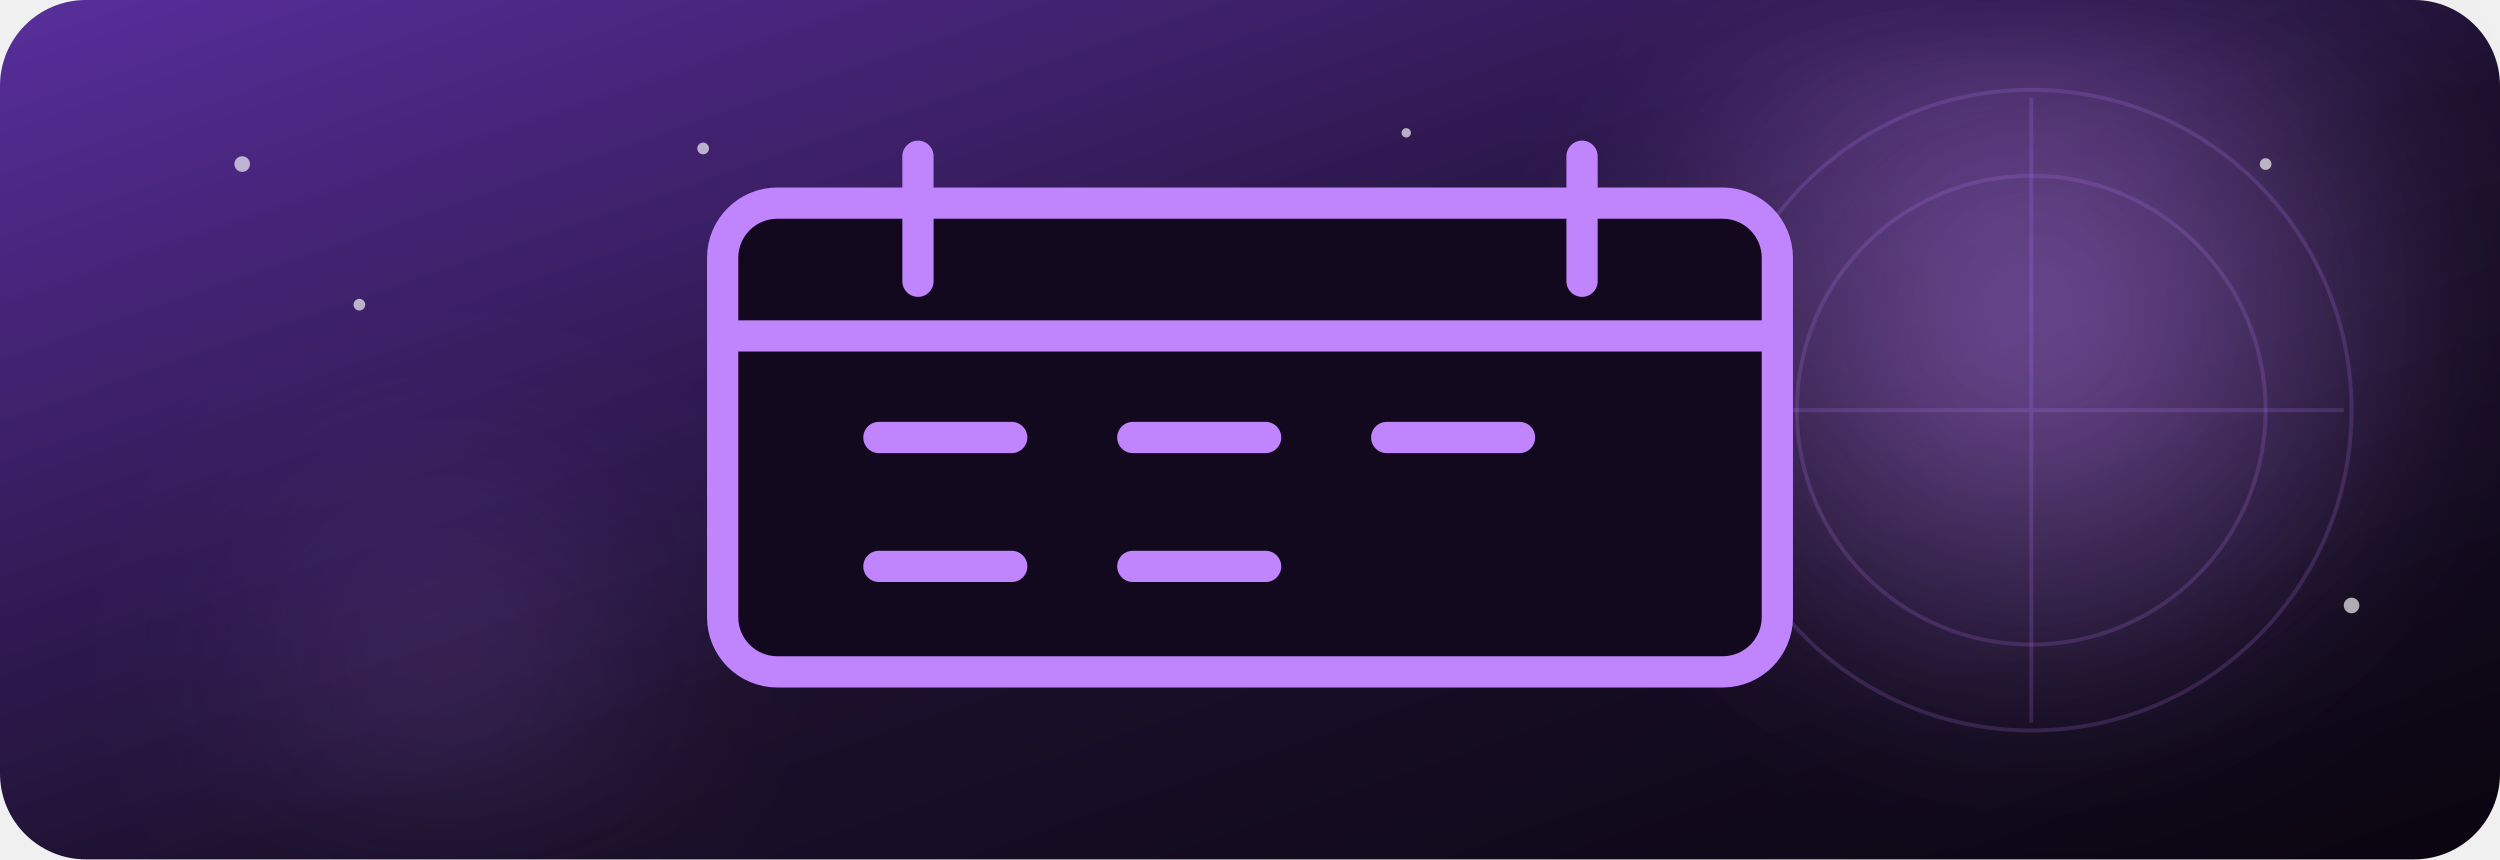
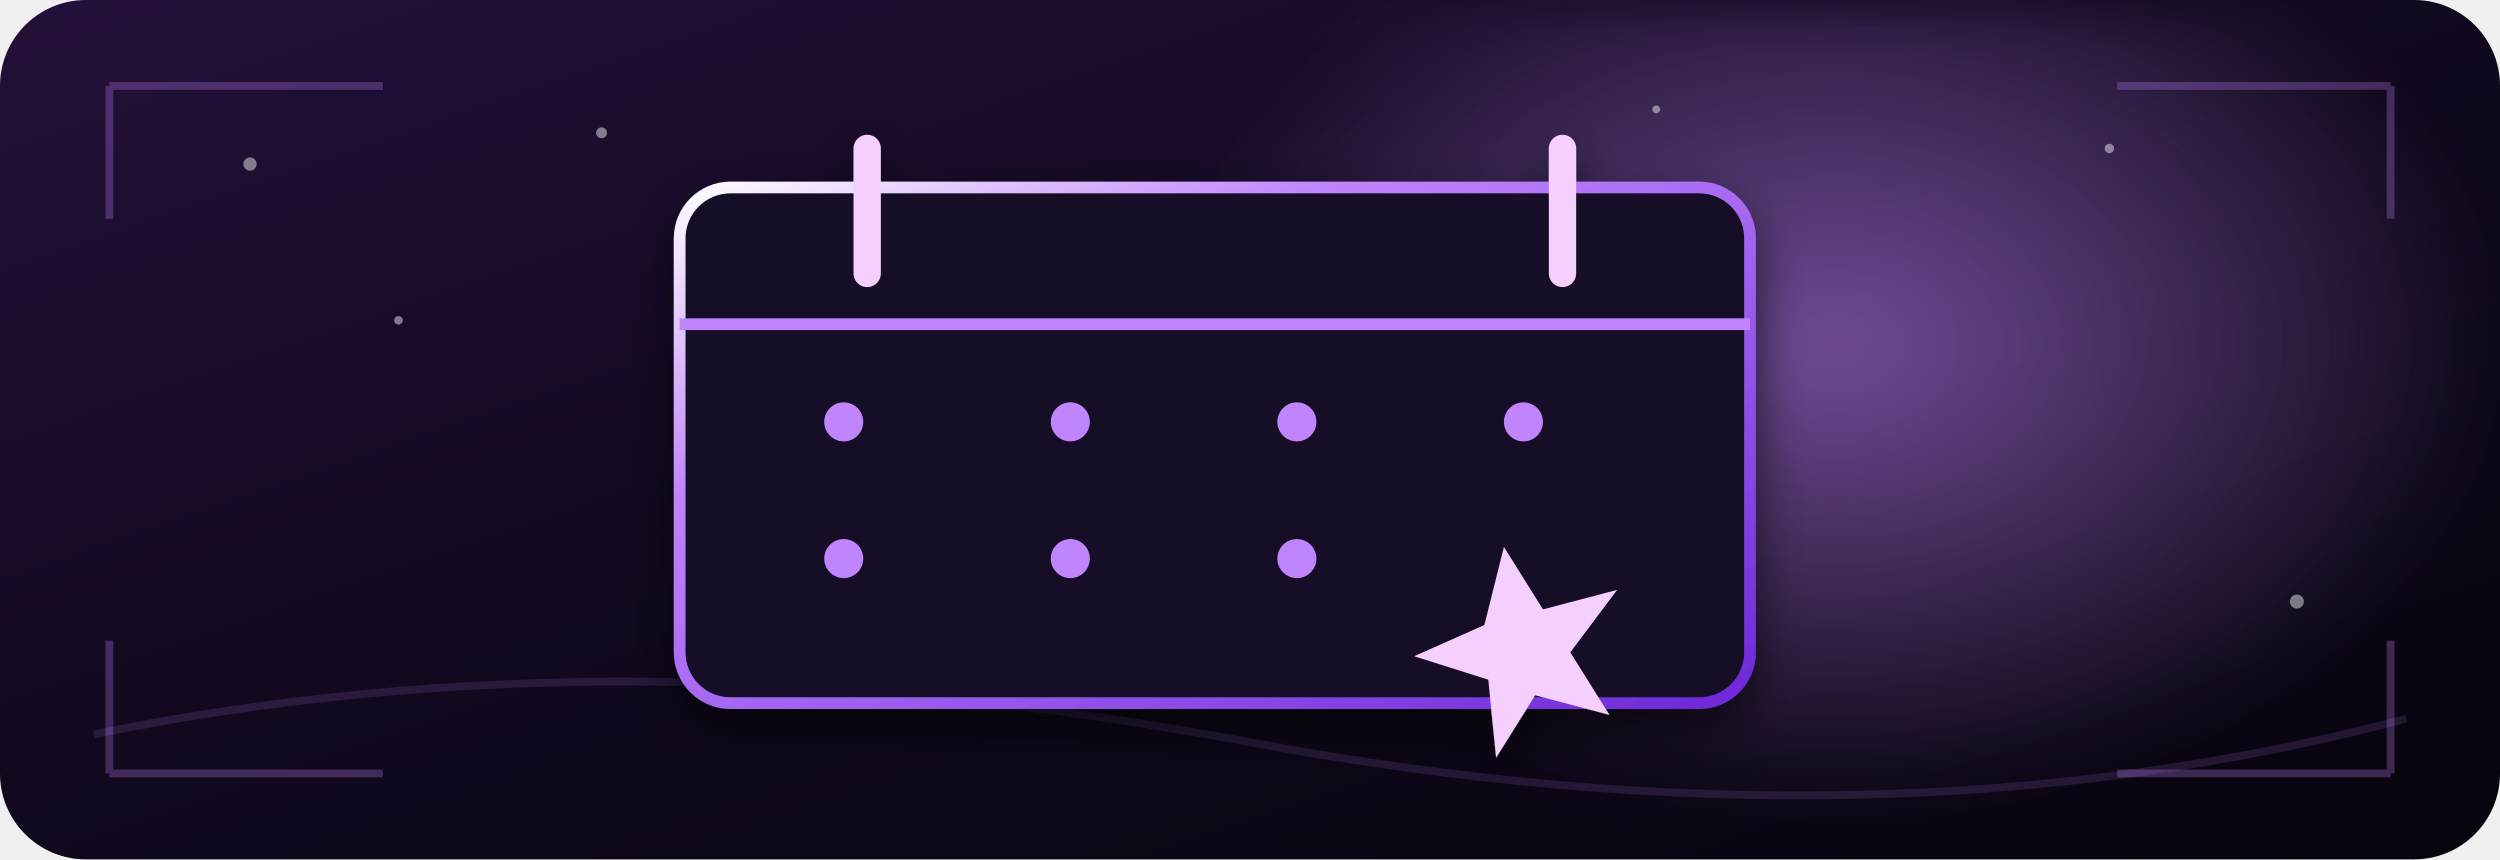
- <svg xmlns="http://www.w3.org/2000/svg" viewBox="0 0 640 220" role="img" aria-hidden="true">
+ <svg xmlns="http://www.w3.org/2000/svg" viewBox="0 0 640 220" aria-hidden="true">
  <defs>
    <linearGradient id="bg" x1="0" y1="0" x2="1" y2="1">
-       <stop offset="0" stop-color="#4c1d95" stop-opacity=".92" />
-       <stop offset=".55" stop-color="#170b28" stop-opacity=".98" />
-       <stop offset="1" stop-color="#09050f" />
+       <stop stop-color="#24103b" />
+       <stop offset=".45" stop-color="#12091f" />
+       <stop offset="1" stop-color="#07040d" />
    </linearGradient>
-     <radialGradient id="glow">
-       <stop offset="0" stop-color="#c084fc" stop-opacity=".55" />
+     <radialGradient id="aura">
+       <stop stop-color="#c084fc" stop-opacity=".55" />
      <stop offset="1" stop-color="#c084fc" stop-opacity="0" />
    </radialGradient>
-     <filter id="blur">
-       <feGaussianBlur stdDeviation="18" />
+     <linearGradient id="metal" x1="0" y1="0" x2="1" y2="1">
+       <stop stop-color="#fff" />
+       <stop offset=".3" stop-color="#c084fc" />
+       <stop offset="1" stop-color="#6d28d9" />
+     </linearGradient>
+     <filter id="glow">
+       <feGaussianBlur stdDeviation="8" />
+     </filter>
+     <filter id="shadow">
+       <feDropShadow dx="0" dy="5" stdDeviation="6" flood-color="#000" flood-opacity=".65" />
    </filter>
  </defs>
  <rect width="640" height="220" rx="22" fill="url(#bg)" />
-   <circle cx="520" cy="80" r="115" fill="url(#glow)" filter="url(#blur)" />
-   <circle cx="115" cy="170" r="75" fill="url(#glow)" opacity=".28" filter="url(#blur)" />
-   <g fill="none" stroke="#c084fc" stroke-opacity=".18">
-     <circle cx="520" cy="105" r="82" />
-     <circle cx="520" cy="105" r="60" />
-     <path d="M440 105h160M520 25v160" />
+   <ellipse cx="470" cy="88" rx="170" ry="120" fill="url(#aura)" filter="url(#glow)" />
+   <g opacity=".45" fill="#fff">
+     <circle cx="64" cy="42" r="1.7" />
+     <circle cx="102" cy="82" r="1.1" />
+     <circle cx="154" cy="34" r="1.4" />
+     <circle cx="540" cy="38" r="1.2" />
+     <circle cx="588" cy="154" r="1.8" />
+     <circle cx="424" cy="28" r="1" />
  </g>
-   <g stroke="#c084fc" stroke-width="8" stroke-linecap="round" stroke-linejoin="round">
-     <rect x="185" y="52" width="270" height="120" rx="14" fill="#12091f" stroke="#c084fc" />
-     <path d="M185 86h270M235 40v32M405 40v32" />
-     <path d="M225 112h34M290 112h34M355 112h34M225 145h34M290 145h34" />
+   <path d="M24 188 Q160 160 320 190 T616 184" fill="none" stroke="#c084fc" stroke-opacity=".14" stroke-width="2" />
+   <g filter="url(#shadow)">
+     <rect x="174" y="48" width="274" height="132" rx="13" fill="#160b25" stroke="url(#metal)" stroke-width="3" />
+     <path d="M174 83h274" stroke="#c084fc" stroke-width="3" />
+     <path d="M222 38v32M400 38v32" stroke="#f5d0fe" stroke-width="7" stroke-linecap="round" />
+     <g fill="#c084fc">
+       <circle cx="216" cy="108" r="5" />
+       <circle cx="274" cy="108" r="5" />
+       <circle cx="332" cy="108" r="5" />
+       <circle cx="390" cy="108" r="5" />
+       <circle cx="216" cy="143" r="5" />
+       <circle cx="274" cy="143" r="5" />
+       <circle cx="332" cy="143" r="5" />
+     </g>
+     <path d="M385 140l10 16 19-5-12 16 10 16-19-5-10 16-2-20-19-6 18-8z" fill="#f5d0fe" />
  </g>
-   <g fill="#fff" opacity=".65">
-     <circle cx="62" cy="42" r="2" />
-     <circle cx="92" cy="78" r="1.5" />
-     <circle cx="180" cy="38" r="1.5" />
-     <circle cx="580" cy="42" r="1.5" />
-     <circle cx="602" cy="155" r="2" />
-     <circle cx="360" cy="34" r="1.2" />
-   </g>
+   <path d="M28 22h70M28 22v34M612 22h-70M612 22v34M28 198h70M28 198v-34M612 198h-70M612 198v-34" fill="none" stroke="#c084fc" stroke-opacity=".28" stroke-width="2" />
</svg>
